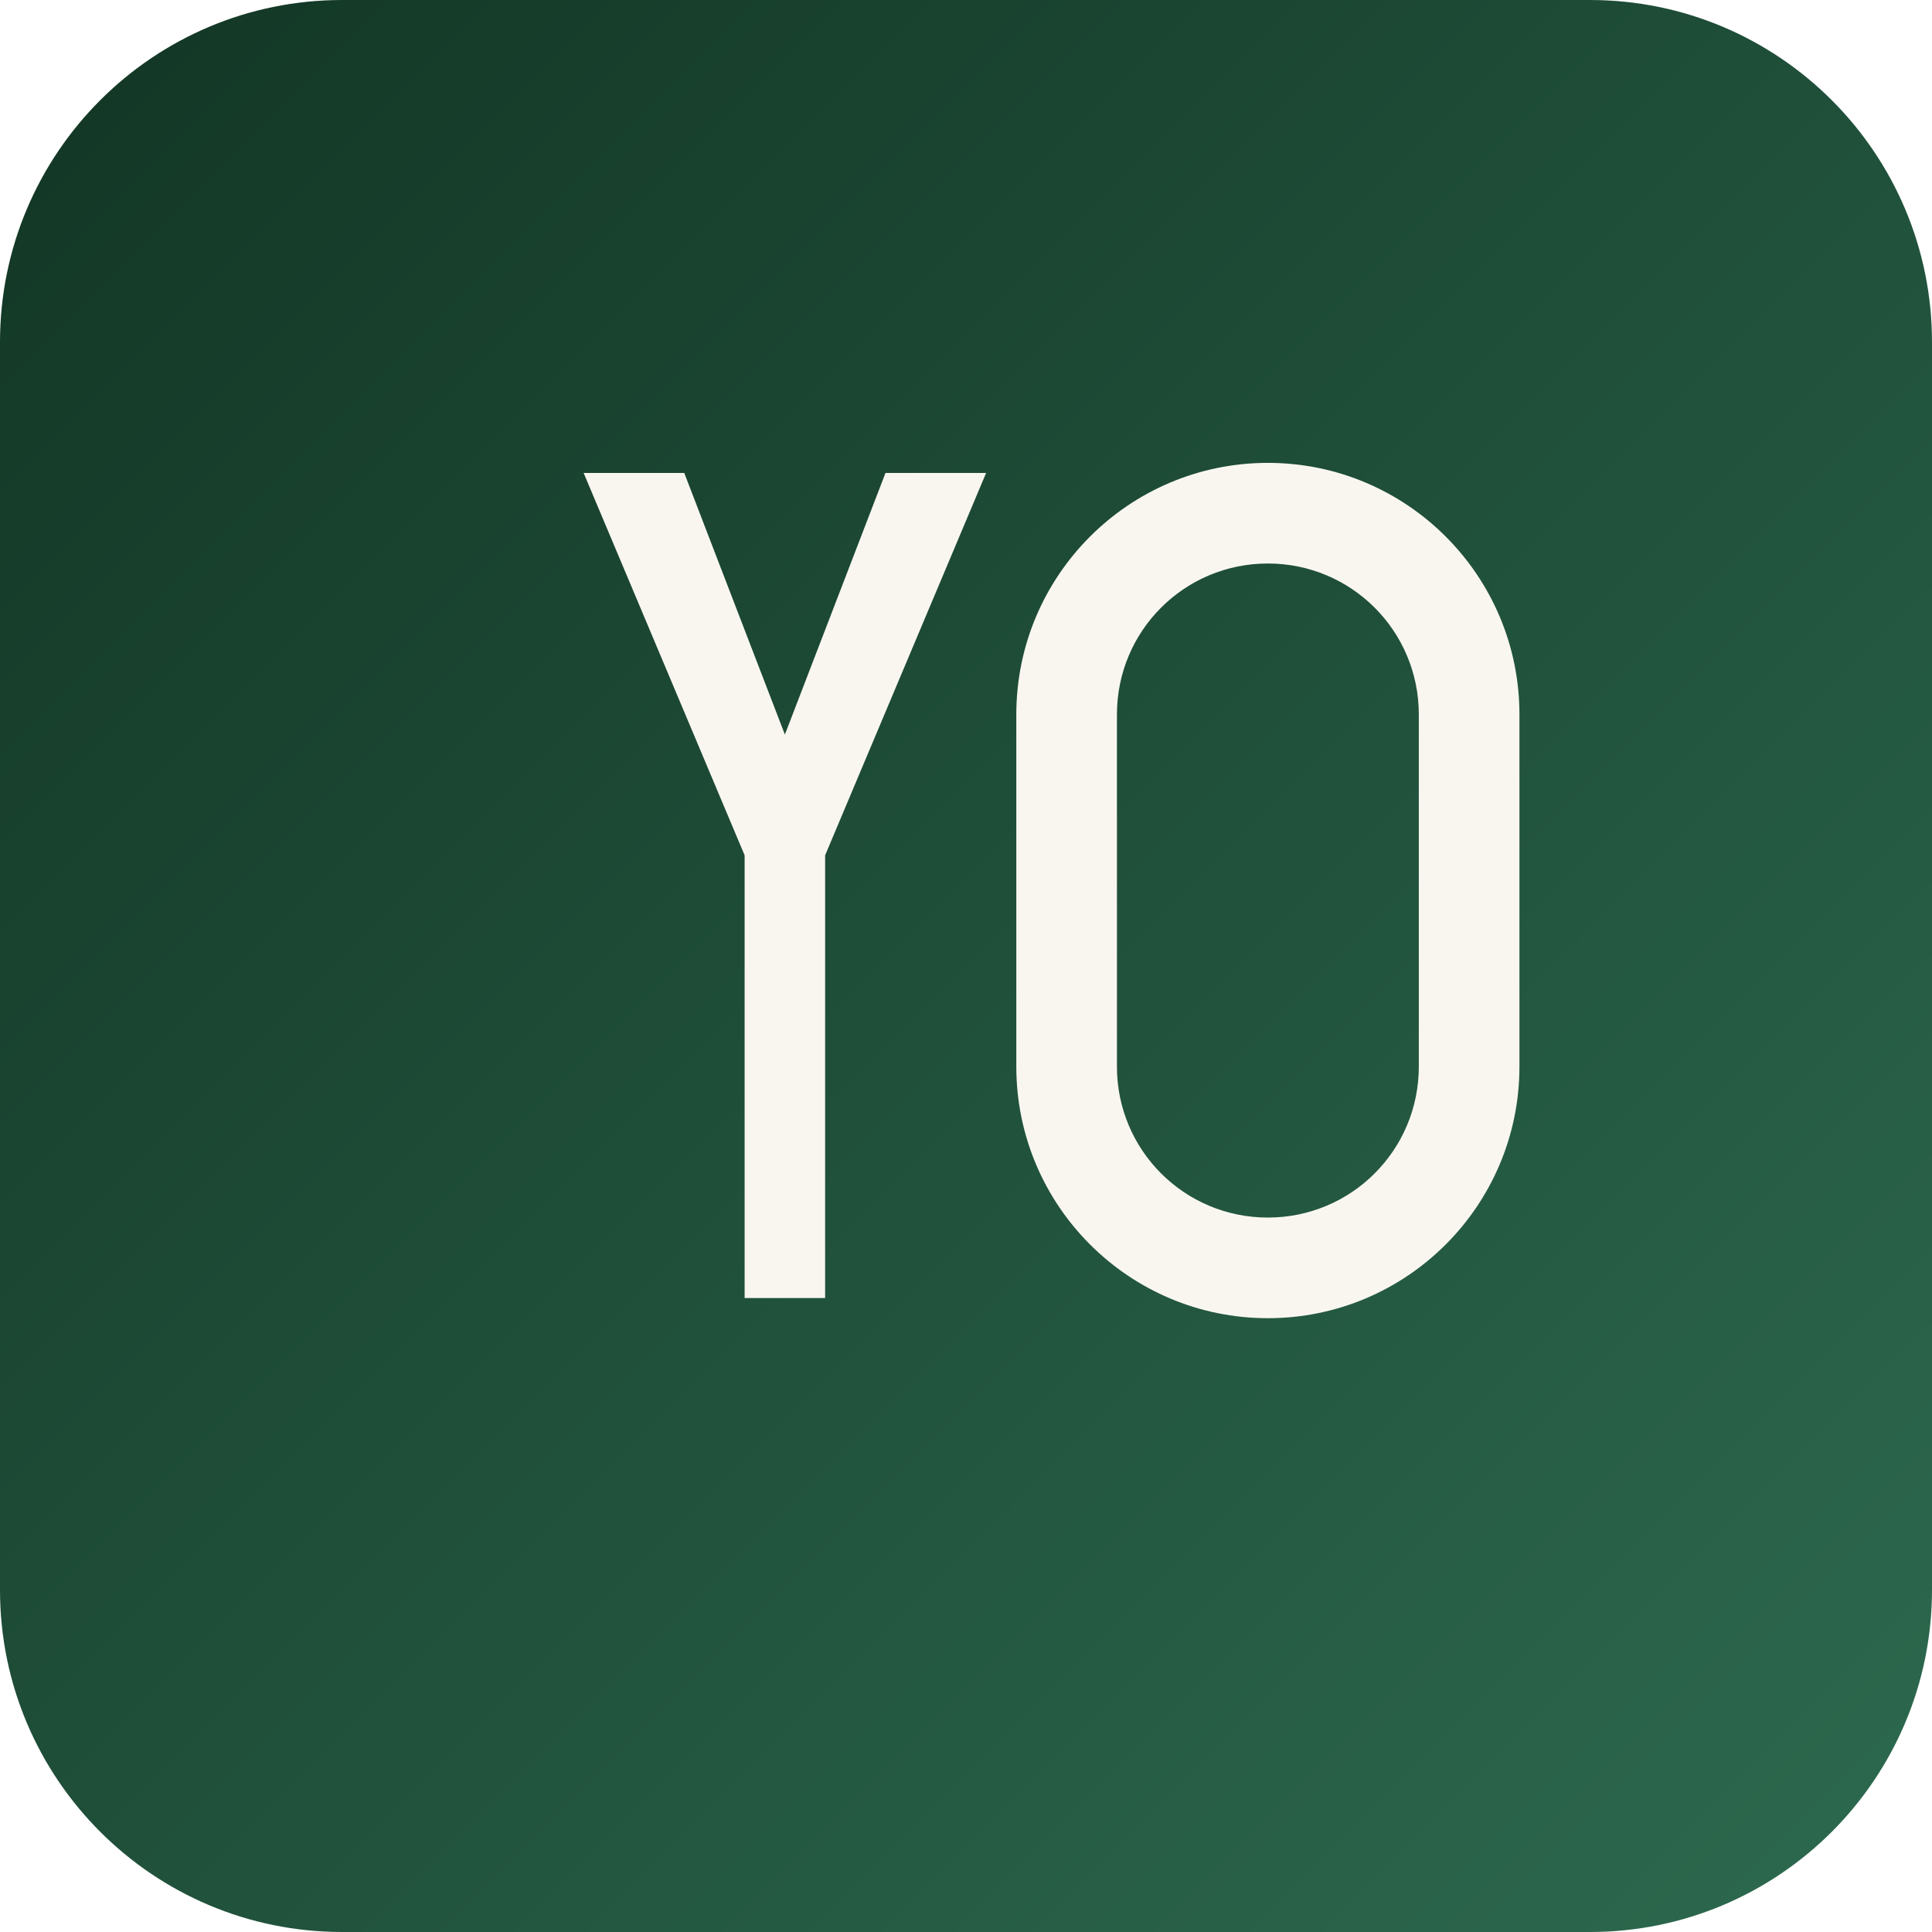
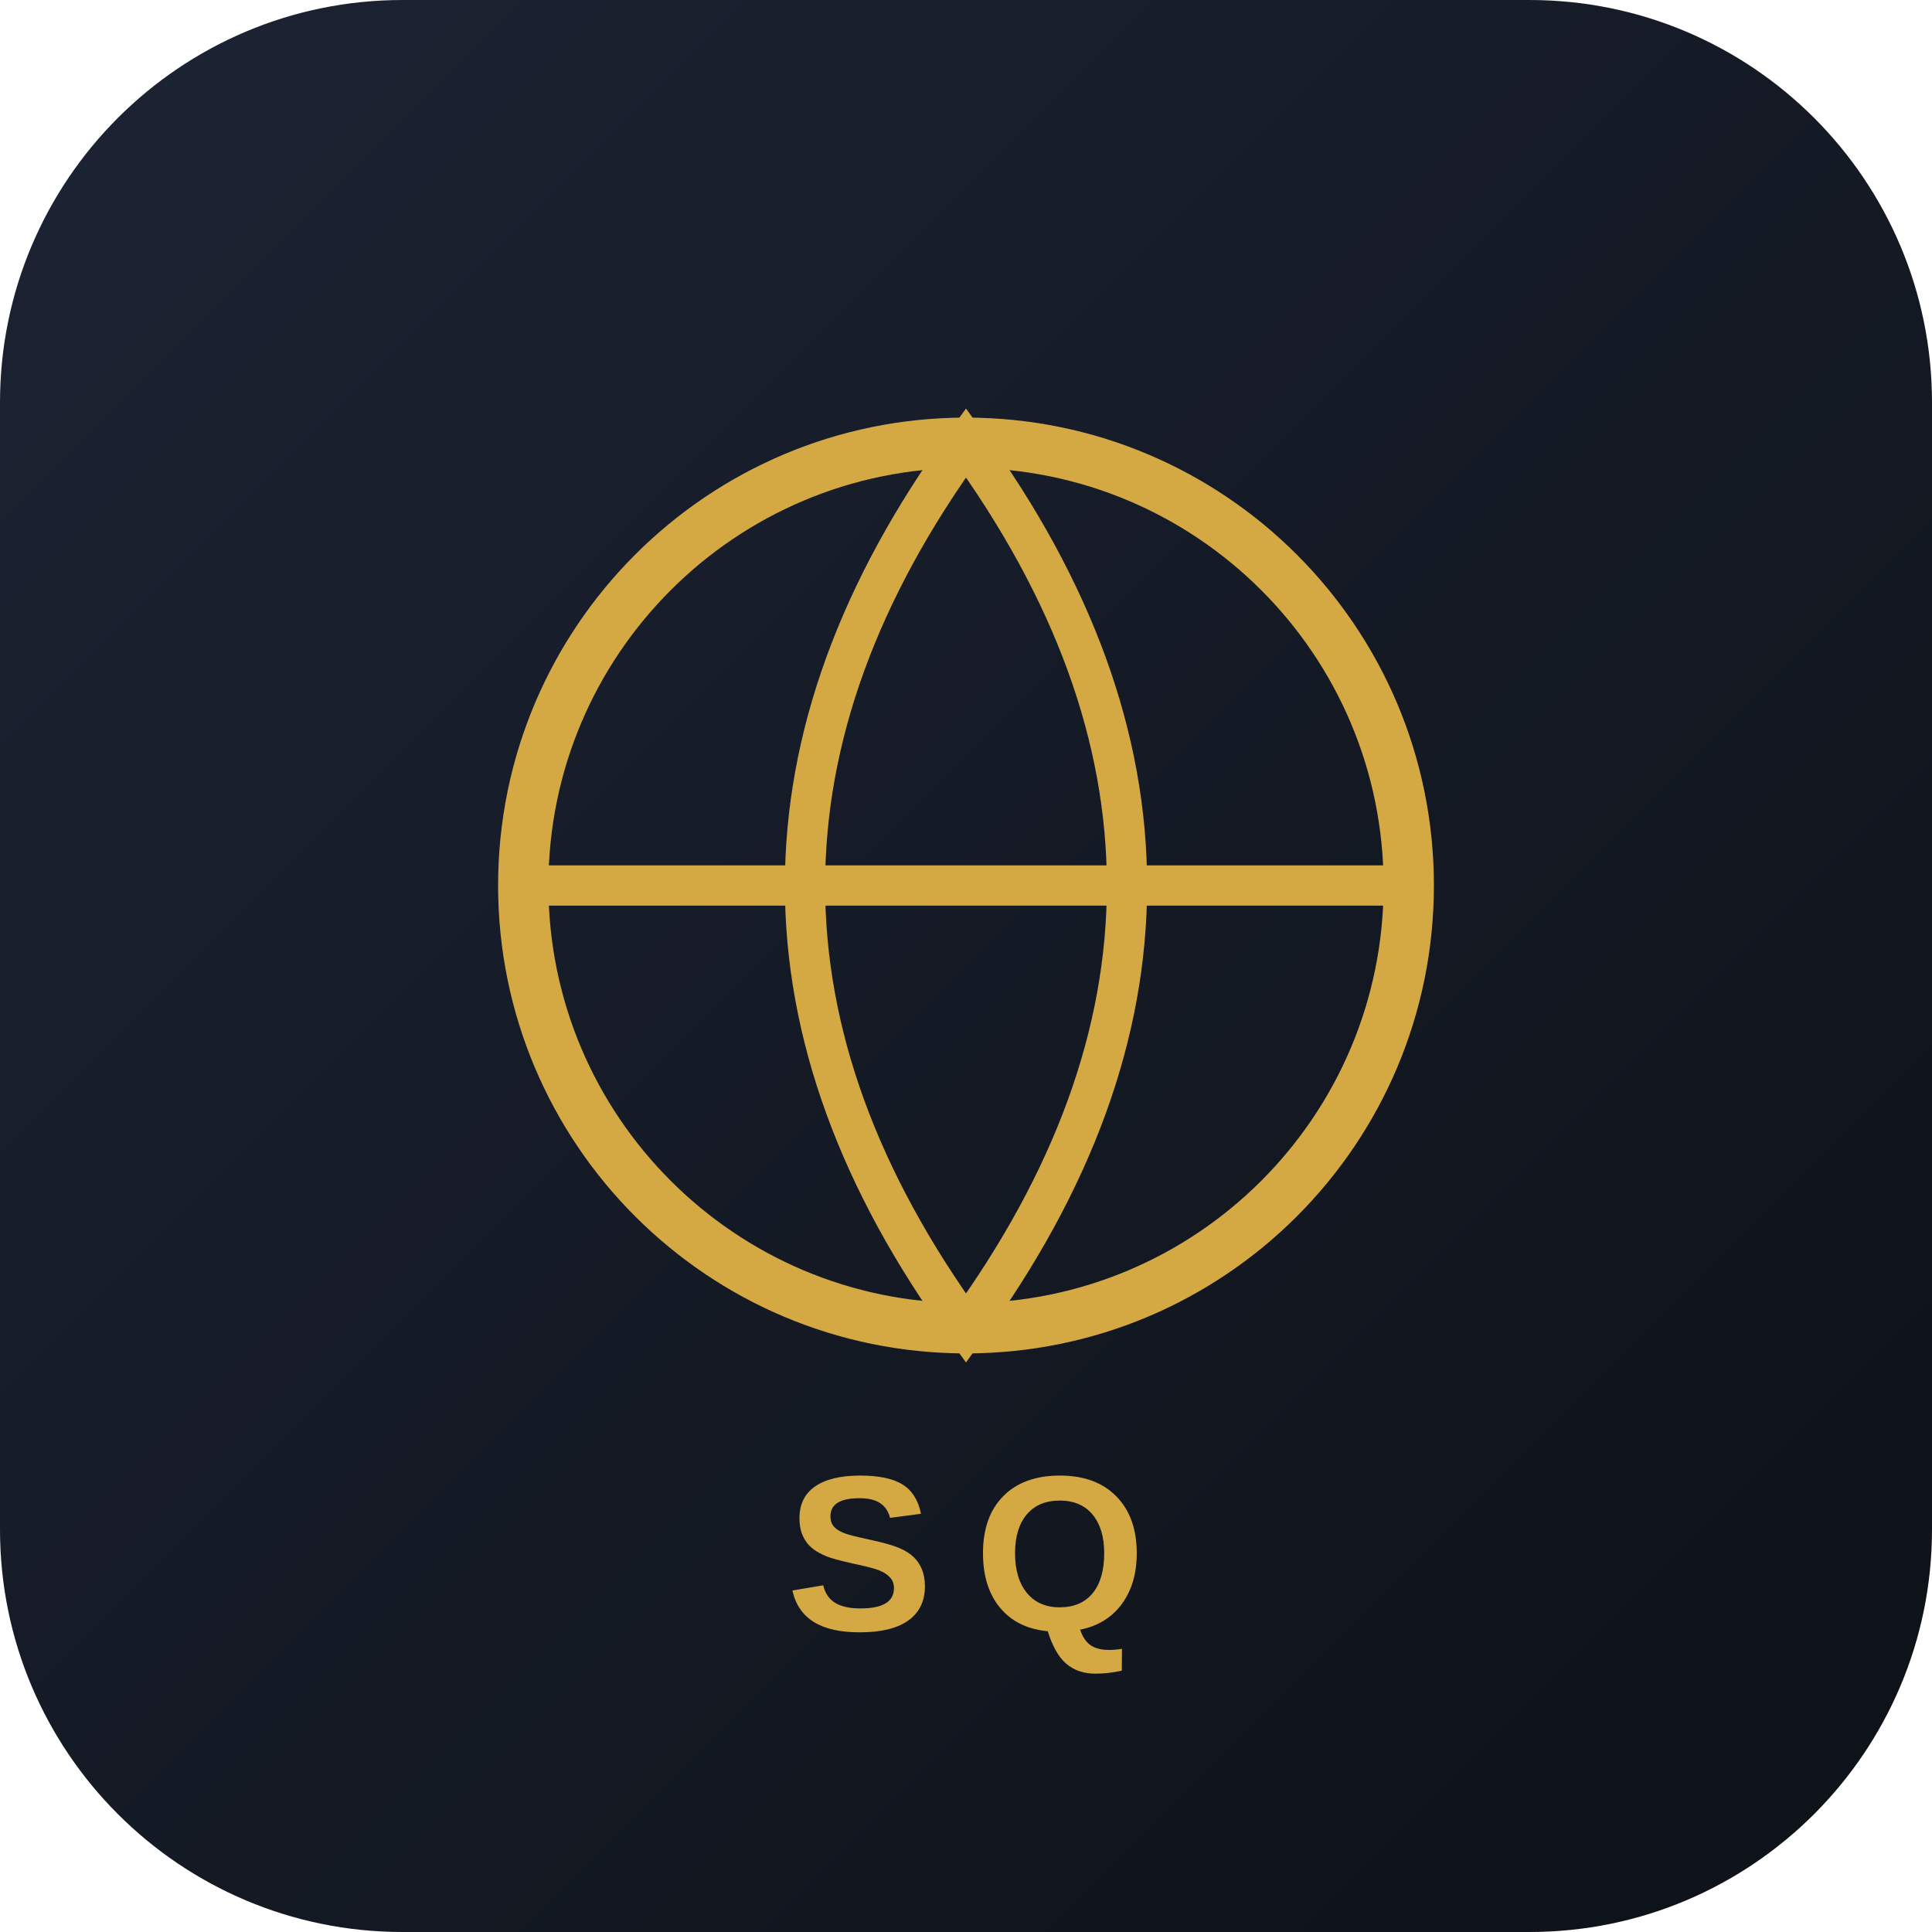
- <svg xmlns="http://www.w3.org/2000/svg" width="192" height="192" viewBox="0 0 192 192" role="img" aria-label="SipQuest icon">
+ <svg xmlns="http://www.w3.org/2000/svg" viewBox="0 0 192 192" width="192" height="192">
  <defs>
    <linearGradient id="bg" x1="0" y1="0" x2="1" y2="1">
-       <stop offset="0%" stop-color="#123524" />
-       <stop offset="100%" stop-color="#2d6a4f" />
+       <stop offset="0%" stop-color="#1c2333" />
+       <stop offset="100%" stop-color="#0d1117" />
    </linearGradient>
  </defs>
-   <rect width="192" height="192" rx="34" fill="url(#bg)" />
-   <g fill="#f9f6f0">
-     <path d="M58 47h10l10 26 10-26h10l-16 38v44h-8V85z" />
-     <path d="M126 46c-13.8 0-25 11.2-25 25v35c0 13.8 11.2 25 25 25s25-11.2 25-25V71c0-13.8-11.2-25-25-25zm15 60c0 8.3-6.7 15-15 15s-15-6.7-15-15V71c0-8.3 6.7-15 15-15s15 6.7 15 15z" />
-   </g>
+   <rect width="192" height="192" rx="40" fill="url(#bg)" />
+   <circle cx="96" cy="88" r="44" fill="none" stroke="#d4a843" stroke-width="5" />
+   <line x1="52" y1="88" x2="140" y2="88" stroke="#d4a843" stroke-width="4" />
+   <path d="M96 44 Q112 66 112 88 Q112 110 96 132 Q80 110 80 88 Q80 66 96 44Z" fill="none" stroke="#d4a843" stroke-width="4" />
+   <text x="96" y="162" font-family="'Helvetica Neue', Arial, sans-serif" font-size="22" font-weight="800" fill="#d4a843" text-anchor="middle" letter-spacing="4">SQ</text>
</svg>
